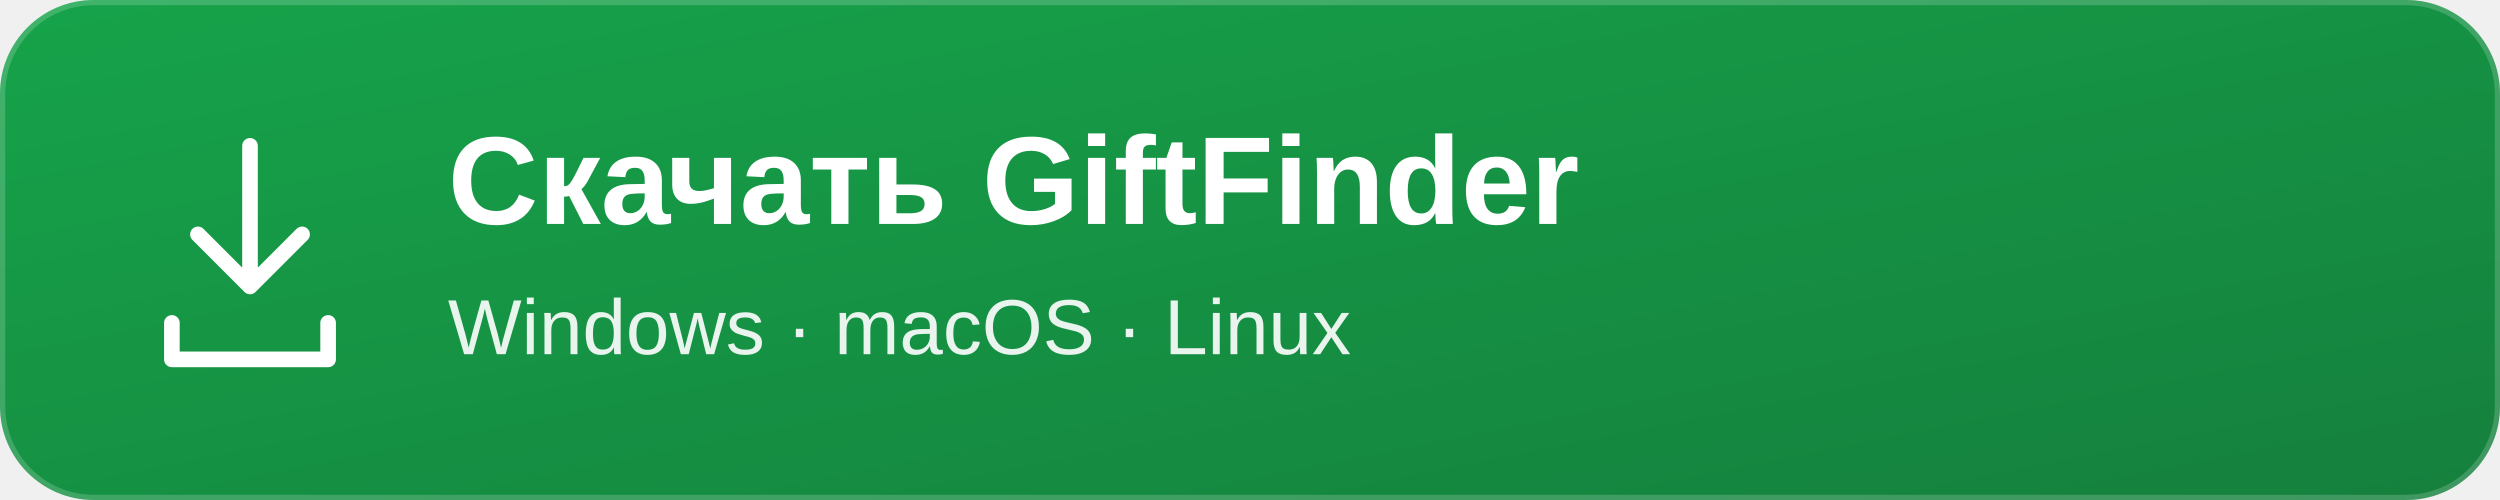
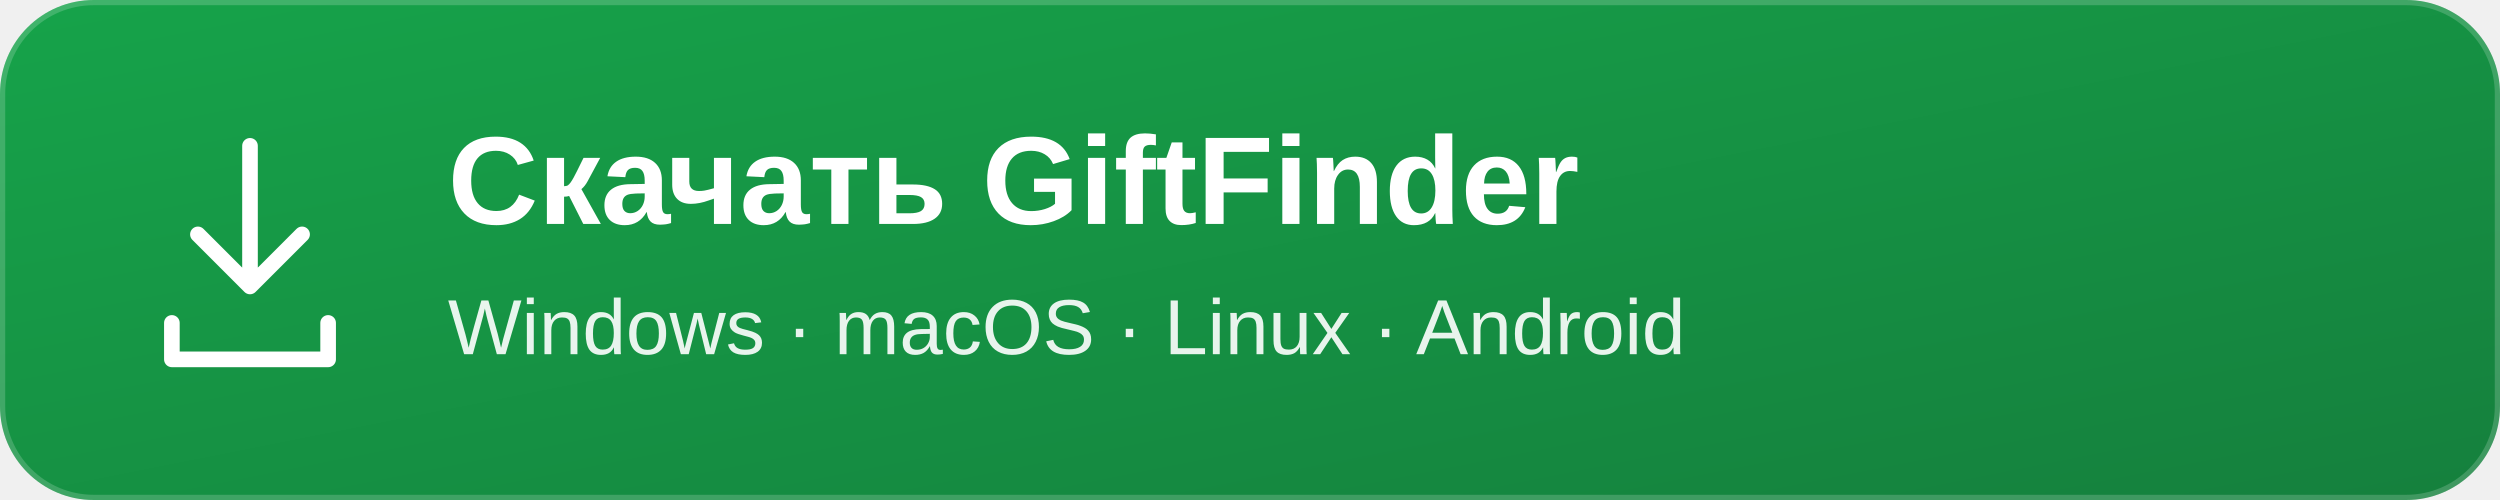
<svg xmlns="http://www.w3.org/2000/svg" width="480" height="96" viewBox="0 0 480 96" role="img" aria-labelledby="title desc">
  <defs>
    <linearGradient id="green" x1="0" y1="0" x2="1" y2="1">
      <stop offset="0" stop-color="#16a34a" />
      <stop offset="1" stop-color="#15803d" />
    </linearGradient>
  </defs>
  <rect width="480" height="96" rx="18" fill="url(#green)" />
  <rect x=".5" y=".5" width="479" height="95" rx="17.5" fill="none" stroke="#ffffff" stroke-opacity=".18" />
  <g fill="none" stroke="#ffffff" stroke-width="3" stroke-linecap="round" stroke-linejoin="round">
    <path d="M48 28v27m-10-10 10 10 10-10" />
    <path d="M33 62v7h30v-7" />
  </g>
  <g fill="#ffffff" font-family="Segoe UI, Arial, sans-serif">
    <text x="86" y="43" font-size="24" font-weight="700">Скачать GiftFinder</text>
-     <text x="86" y="68" font-size="15" fill-opacity=".9">Windows · macOS · Linux</text>
+     <text x="86" y="68" font-size="15" fill-opacity=".9">Windows · macOS · Linux · Android</text>
  </g>
</svg>
